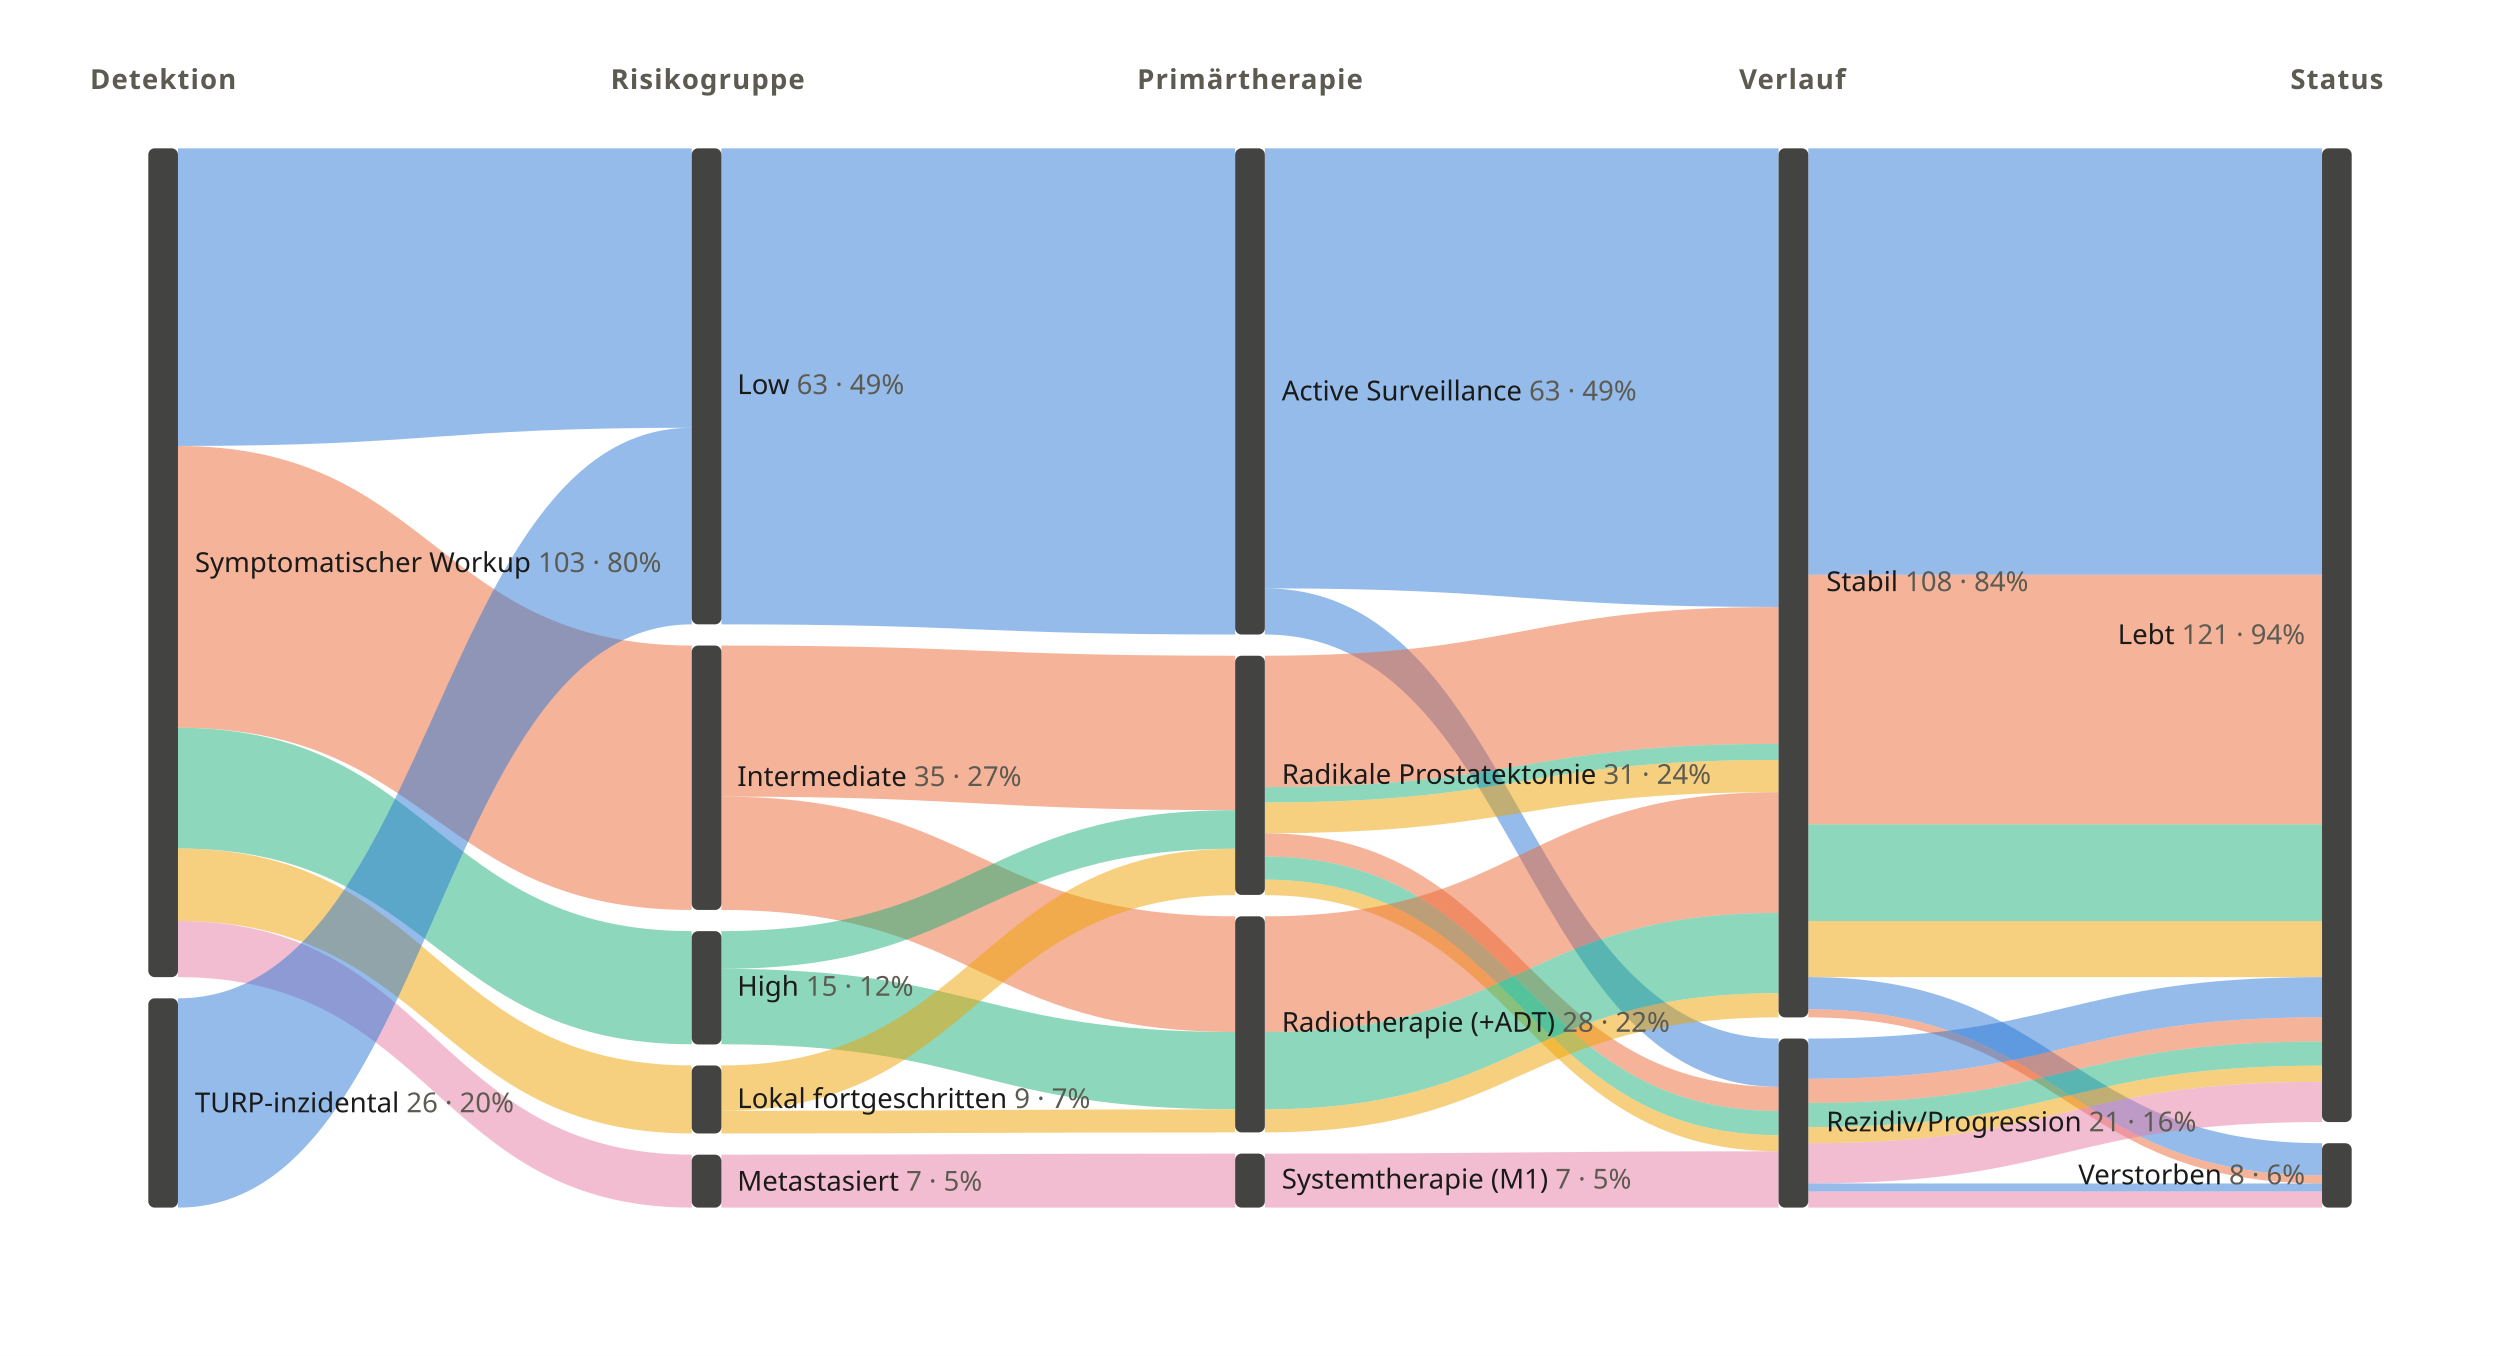
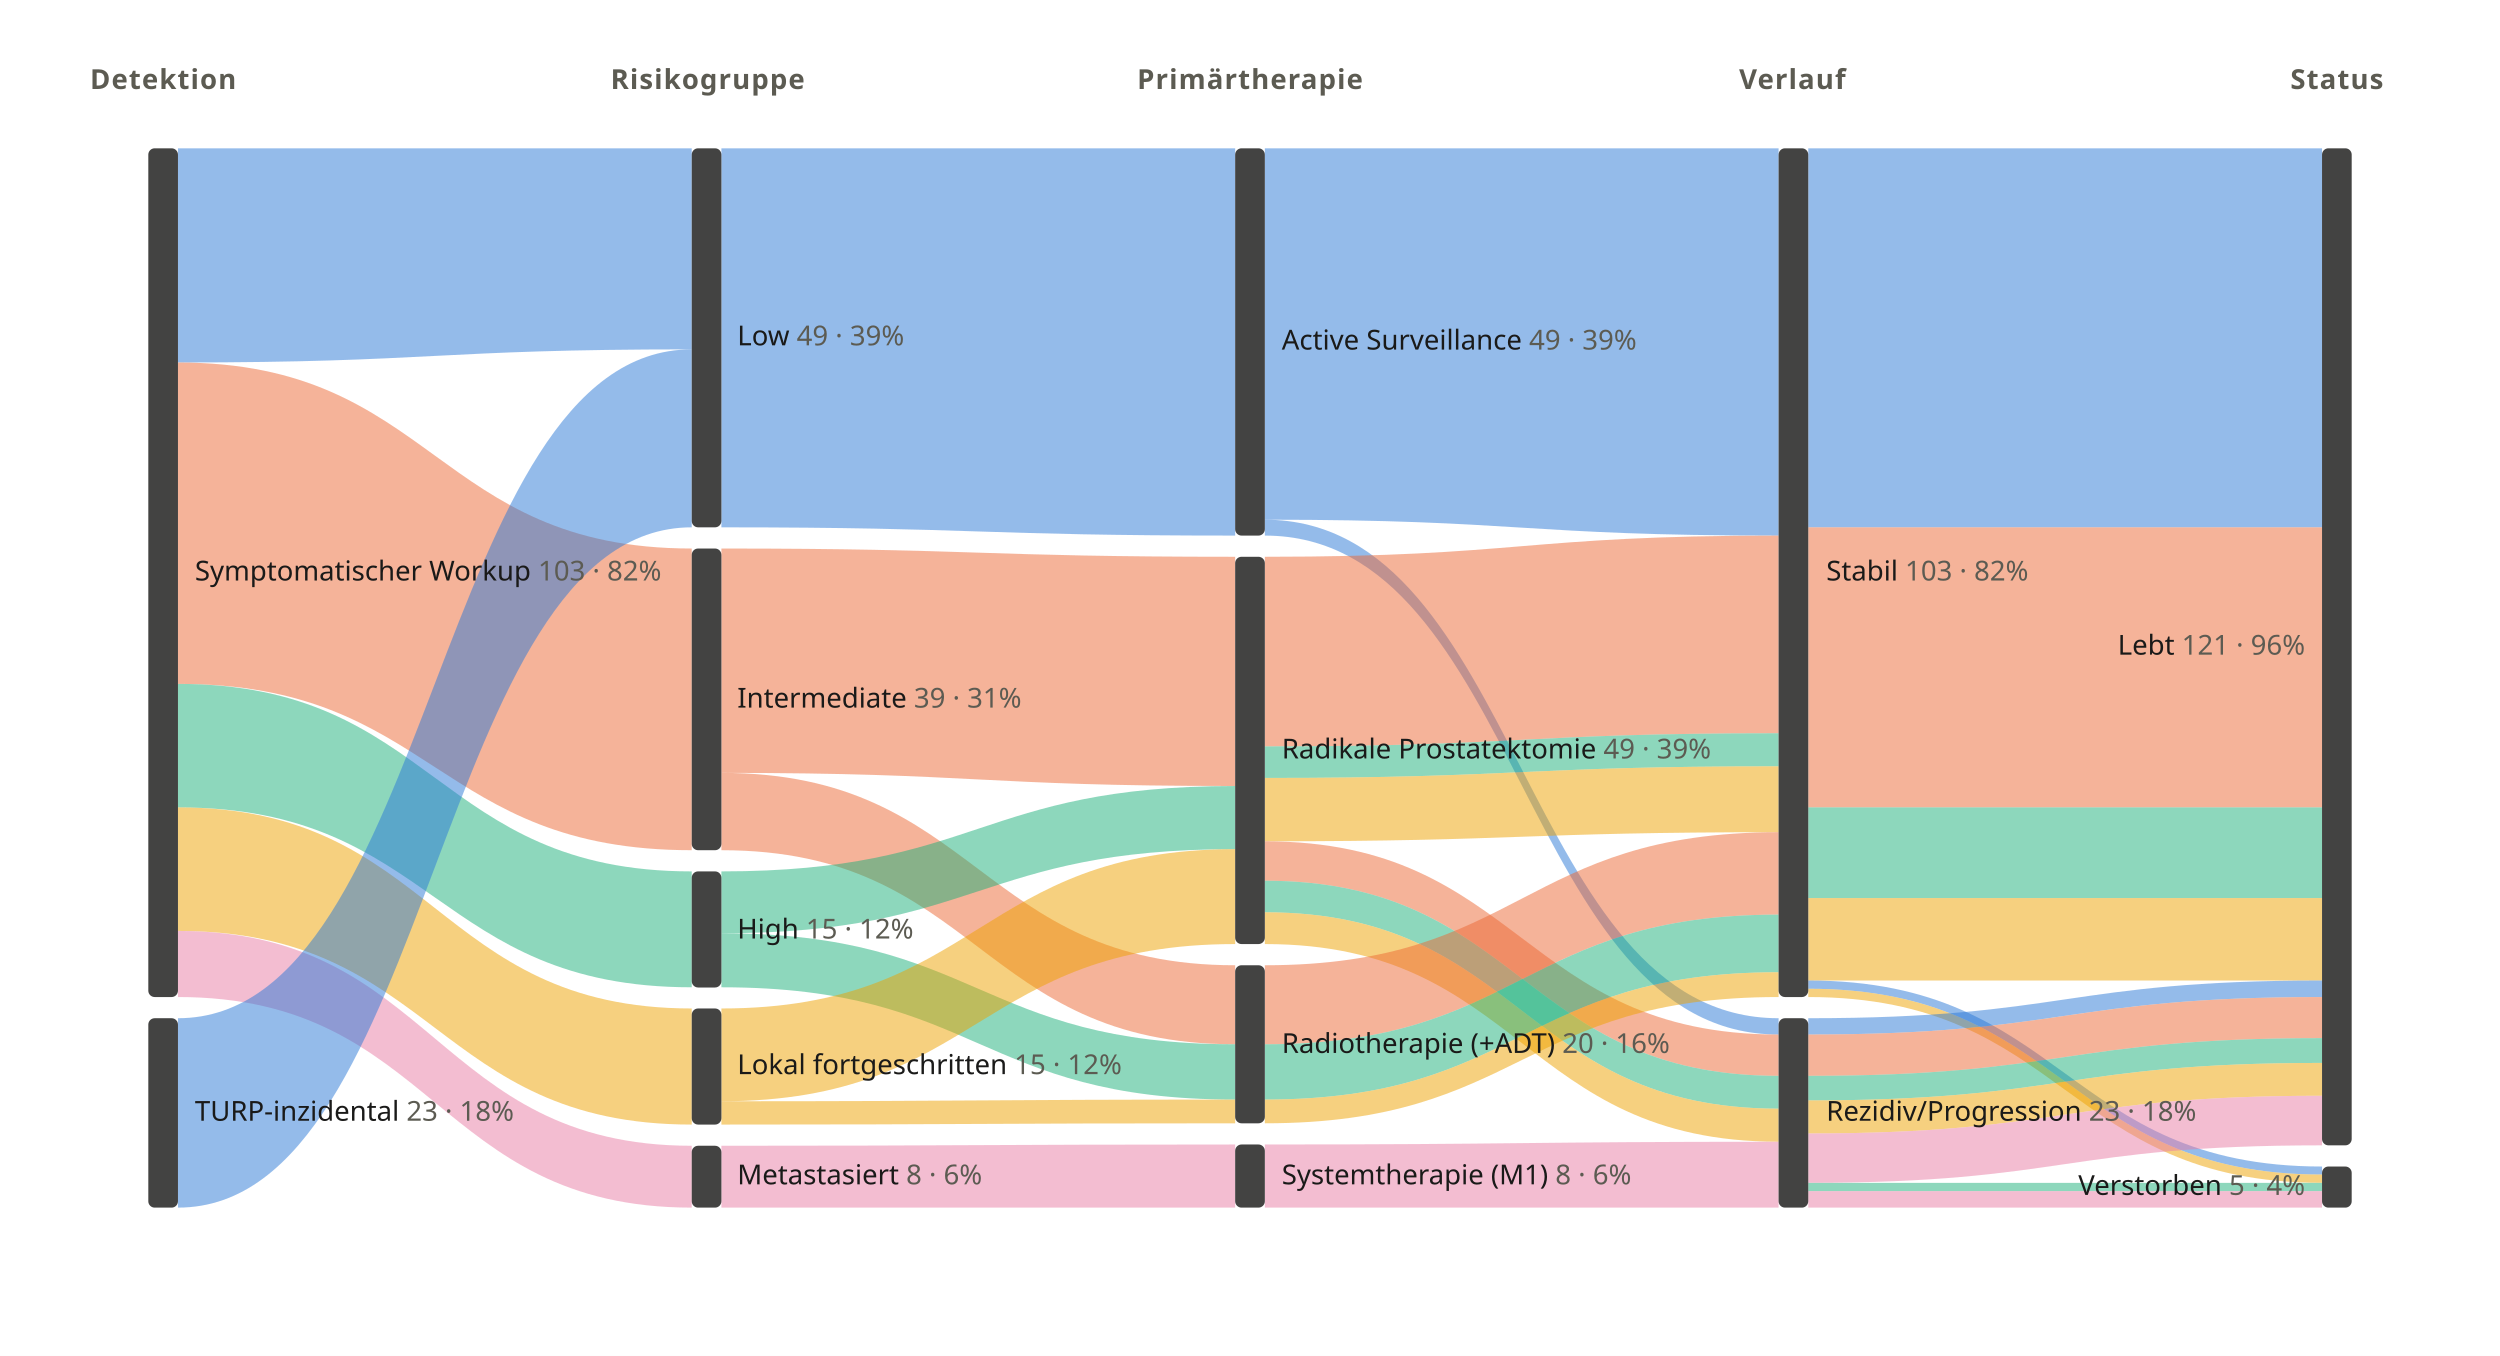
<svg xmlns="http://www.w3.org/2000/svg" viewBox="0 0 1180 640" font-family="system-ui">
  <style>.link{opacity:.5}.link:hover{opacity:.85}text{font-family:system-ui,sans-serif}.lbl{font-size:13px}.stage{font-size:13px;font-weight:600;letter-spacing:.04em}</style>
  <rect width="1180" height="640" fill="#ffffff" />
  <g>
-     <path class="link" d="M84.0,70.0 C205.2,70.0 205.2,70.0 326.5,70.0 L326.5,201.9 C205.2,201.9 205.2,210.5 84.0,210.5 Z" fill="#2a78d6" />
-     <path class="link" d="M84.0,210.5 C205.2,210.5 205.2,304.7 326.5,304.7 L326.5,429.5 C205.2,429.5 205.2,343.5 84.0,343.5 Z" fill="#eb6834" />
-     <path class="link" d="M84.0,343.5 C205.2,343.5 205.2,439.5 326.5,439.5 L326.5,492.9 C205.2,492.9 205.2,400.5 84.0,400.5 Z" fill="#1baf7a" />
-     <path class="link" d="M84.0,400.5 C205.2,400.5 205.2,502.9 326.5,502.9 L326.5,535.0 C205.2,535.0 205.2,434.7 84.0,434.7 Z" fill="#eda100" />
-     <path class="link" d="M84.0,434.7 C205.2,434.7 205.2,545.0 326.5,545.0 L326.5,570.0 C205.2,570.0 205.2,461.2 84.0,461.2 Z" fill="#e87ba4" />
-     <path class="link" d="M84.0,471.2 C205.2,471.2 205.2,201.9 326.5,201.9 L326.5,294.7 C205.2,294.7 205.2,570.0 84.0,570.0 Z" fill="#2a78d6" />
-     <path class="link" d="M340.5,70.0 C461.8,70.0 461.8,70.0 583.0,70.0 L583.0,299.5 C461.8,299.5 461.8,294.7 340.5,294.7 Z" fill="#2a78d6" />
-     <path class="link" d="M340.5,304.7 C461.8,304.7 461.8,309.5 583.0,309.5 L583.0,382.4 C461.8,382.4 461.8,376.0 340.5,376.0 Z" fill="#eb6834" />
-     <path class="link" d="M340.5,376.0 C461.8,376.0 461.8,432.5 583.0,432.5 L583.0,487.1 C461.8,487.1 461.8,429.5 340.5,429.5 Z" fill="#eb6834" />
-     <path class="link" d="M340.5,439.5 C461.8,439.5 461.8,382.4 583.0,382.4 L583.0,400.6 C461.8,400.6 461.8,457.3 340.5,457.3 Z" fill="#1baf7a" />
-     <path class="link" d="M340.5,457.3 C461.8,457.3 461.8,487.1 583.0,487.1 L583.0,523.6 C461.8,523.6 461.8,492.9 340.5,492.9 Z" fill="#1baf7a" />
-     <path class="link" d="M340.5,502.9 C461.8,502.9 461.8,400.6 583.0,400.6 L583.0,422.5 C461.8,422.5 461.8,524.3 340.5,524.3 Z" fill="#eda100" />
-     <path class="link" d="M340.5,524.3 C461.8,524.3 461.8,523.6 583.0,523.6 L583.0,534.5 C461.8,534.5 461.8,535.0 340.5,535.0 Z" fill="#eda100" />
-     <path class="link" d="M340.5,545.0 C461.8,545.0 461.8,544.5 583.0,544.5 L583.0,570.0 C461.8,570.0 461.8,570.0 340.5,570.0 Z" fill="#e87ba4" />
-     <path class="link" d="M597.0,70.0 C718.2,70.0 718.2,70.0 839.5,70.0 L839.5,286.5 C718.2,286.5 718.2,277.7 597.0,277.7 Z" fill="#2a78d6" />
-     <path class="link" d="M597.0,277.7 C718.2,277.7 718.2,490.2 839.5,490.2 L839.5,513.0 C718.2,513.0 718.2,299.5 597.0,299.5 Z" fill="#2a78d6" />
-     <path class="link" d="M597.0,309.5 C718.2,309.5 718.2,286.5 839.5,286.5 L839.5,351.1 C718.2,351.1 718.2,371.5 597.0,371.5 Z" fill="#eb6834" />
-     <path class="link" d="M597.0,371.5 C718.2,371.5 718.2,351.1 839.5,351.1 L839.5,358.7 C718.2,358.7 718.2,378.8 597.0,378.8 Z" fill="#1baf7a" />
-     <path class="link" d="M597.0,378.8 C718.2,378.8 718.2,358.7 839.5,358.7 L839.5,373.9 C718.2,373.9 718.2,393.3 597.0,393.3 Z" fill="#eda100" />
-     <path class="link" d="M597.0,393.3 C718.2,393.3 718.2,513.0 839.5,513.0 L839.5,524.4 C718.2,524.4 718.2,404.3 597.0,404.3 Z" fill="#eb6834" />
-     <path class="link" d="M597.0,404.3 C718.2,404.3 718.2,524.4 839.5,524.4 L839.5,535.8 C718.2,535.8 718.2,415.2 597.0,415.2 Z" fill="#1baf7a" />
-     <path class="link" d="M597.0,415.2 C718.2,415.2 718.2,535.8 839.5,535.8 L839.5,543.4 C718.2,543.4 718.2,422.5 597.0,422.5 Z" fill="#eda100" />
-     <path class="link" d="M597.0,432.5 C718.2,432.5 718.2,373.9 839.5,373.9 L839.5,430.9 C718.2,430.9 718.2,487.1 597.0,487.1 Z" fill="#eb6834" />
-     <path class="link" d="M597.0,487.1 C718.2,487.1 718.2,430.9 839.5,430.9 L839.5,468.8 C718.2,468.8 718.2,523.6 597.0,523.6 Z" fill="#1baf7a" />
-     <path class="link" d="M597.0,523.6 C718.2,523.6 718.2,468.8 839.5,468.8 L839.5,480.2 C718.2,480.2 718.2,534.5 597.0,534.5 Z" fill="#eda100" />
-     <path class="link" d="M597.0,544.5 C718.2,544.5 718.2,543.4 839.5,543.4 L839.5,570.0 C718.2,570.0 718.2,570.0 597.0,570.0 Z" fill="#e87ba4" />
-     <path class="link" d="M853.5,70.0 C974.8,70.0 974.8,70.0 1096.0,70.0 L1096.0,271.3 C974.8,271.3 974.8,271.3 853.5,271.3 Z" fill="#2a78d6" />
-     <path class="link" d="M853.5,271.3 C974.8,271.3 974.8,271.3 1096.0,271.3 L1096.0,389.1 C974.8,389.1 974.8,389.1 853.5,389.1 Z" fill="#eb6834" />
-     <path class="link" d="M853.5,389.1 C974.8,389.1 974.8,389.1 1096.0,389.1 L1096.0,434.7 C974.8,434.7 974.8,434.7 853.5,434.7 Z" fill="#1baf7a" />
-     <path class="link" d="M853.5,434.7 C974.8,434.7 974.8,434.7 1096.0,434.7 L1096.0,461.2 C974.8,461.2 974.8,461.2 853.5,461.2 Z" fill="#eda100" />
-     <path class="link" d="M853.5,461.2 C974.8,461.2 974.8,539.6 1096.0,539.6 L1096.0,554.8 C974.8,554.8 974.8,476.4 853.5,476.4 Z" fill="#2a78d6" />
-     <path class="link" d="M853.5,476.4 C974.8,476.4 974.8,554.8 1096.0,554.8 L1096.0,558.6 C974.8,558.6 974.8,480.2 853.5,480.2 Z" fill="#eb6834" />
-     <path class="link" d="M853.5,490.2 C974.8,490.2 974.8,461.2 1096.0,461.2 L1096.0,480.2 C974.8,480.2 974.8,509.2 853.5,509.2 Z" fill="#2a78d6" />
-     <path class="link" d="M853.5,509.2 C974.8,509.2 974.8,480.2 1096.0,480.2 L1096.0,491.6 C974.8,491.6 974.8,520.6 853.5,520.6 Z" fill="#eb6834" />
-     <path class="link" d="M853.5,520.6 C974.8,520.6 974.8,491.6 1096.0,491.6 L1096.0,503.0 C974.8,503.0 974.8,532.0 853.5,532.0 Z" fill="#1baf7a" />
-     <path class="link" d="M853.5,532.0 C974.8,532.0 974.8,503.0 1096.0,503.0 L1096.0,510.6 C974.8,510.6 974.8,539.6 853.5,539.6 Z" fill="#eda100" />
-     <path class="link" d="M853.5,539.6 C974.8,539.6 974.8,510.6 1096.0,510.6 L1096.0,529.6 C974.8,529.6 974.8,558.6 853.5,558.6 Z" fill="#e87ba4" />
-     <path class="link" d="M853.5,558.6 C974.8,558.6 974.8,558.6 1096.0,558.6 L1096.0,562.4 C974.8,562.4 974.8,562.4 853.5,562.4 Z" fill="#2a78d6" />
-     <path class="link" d="M853.5,562.4 C974.8,562.4 974.8,562.4 1096.0,562.4 L1096.0,570.0 C974.8,570.0 974.8,570.0 853.5,570.0 Z" fill="#e87ba4" />
+     <path class="link" d="M84.0,70.0 C205.2,70.0 205.2,70.0 326.5,70.0 L326.5,164.9 C205.2,164.9 205.2,171.1 84.0,171.1 Z" fill="#2a78d6" />
+     <path class="link" d="M84.0,171.1 C205.2,171.1 205.2,258.9 326.5,258.9 L326.5,401.3 C205.2,401.3 205.2,322.8 84.0,322.8 Z" fill="#eb6834" />
+     <path class="link" d="M84.0,322.8 C205.2,322.8 205.2,411.3 326.5,411.3 L326.5,466.0 C205.2,466.0 205.2,381.1 84.0,381.1 Z" fill="#1baf7a" />
+     <path class="link" d="M84.0,381.1 C205.2,381.1 205.2,476.0 326.5,476.0 L326.5,530.8 C205.2,530.8 205.2,439.4 84.0,439.4 Z" fill="#eda100" />
+     <path class="link" d="M84.0,439.4 C205.2,439.4 205.2,540.8 326.5,540.8 L326.5,570.0 C205.2,570.0 205.2,470.6 84.0,470.6 Z" fill="#e87ba4" />
+     <path class="link" d="M84.0,480.6 C205.2,480.6 205.2,164.9 326.5,164.9 L326.5,248.9 C205.2,248.9 205.2,570.0 84.0,570.0 Z" fill="#2a78d6" />
+     <path class="link" d="M340.5,70.0 C461.8,70.0 461.8,70.0 583.0,70.0 L583.0,252.8 C461.8,252.8 461.8,248.9 340.5,248.9 Z" fill="#2a78d6" />
+     <path class="link" d="M340.5,258.9 C461.8,258.9 461.8,262.8 583.0,262.8 L583.0,371.0 C461.8,371.0 461.8,364.8 340.5,364.8 Z" fill="#eb6834" />
+     <path class="link" d="M340.5,364.8 C461.8,364.8 461.8,455.6 583.0,455.6 L583.0,492.9 C461.8,492.9 461.8,401.3 340.5,401.3 Z" fill="#eb6834" />
+     <path class="link" d="M340.5,411.3 C461.8,411.3 461.8,371.0 583.0,371.0 L583.0,400.8 C461.8,400.8 461.8,440.5 340.5,440.5 Z" fill="#1baf7a" />
+     <path class="link" d="M340.5,440.5 C461.8,440.5 461.8,492.9 583.0,492.9 L583.0,519.0 C461.8,519.0 461.8,466.0 340.5,466.0 Z" fill="#1baf7a" />
+     <path class="link" d="M340.5,476.0 C461.8,476.0 461.8,400.8 583.0,400.8 L583.0,445.6 C461.8,445.6 461.8,519.8 340.5,519.8 Z" fill="#eda100" />
+     <path class="link" d="M340.5,519.8 C461.8,519.8 461.8,519.0 583.0,519.0 L583.0,530.2 C461.8,530.2 461.8,530.8 340.5,530.8 Z" fill="#eda100" />
+     <path class="link" d="M340.5,540.8 C461.8,540.8 461.8,540.2 583.0,540.2 L583.0,570.0 C461.8,570.0 461.8,570.0 340.5,570.0 Z" fill="#e87ba4" />
+     <path class="link" d="M597.0,70.0 C718.2,70.0 718.2,70.0 839.5,70.0 L839.5,252.8 C718.2,252.8 718.2,245.3 597.0,245.3 Z" fill="#2a78d6" />
+     <path class="link" d="M597.0,245.3 C718.2,245.3 718.2,480.6 839.5,480.6 L839.5,488.3 C718.2,488.3 718.2,252.8 597.0,252.8 Z" fill="#2a78d6" />
+     <path class="link" d="M597.0,262.8 C718.2,262.8 718.2,252.8 839.5,252.8 L839.5,346.1 C718.2,346.1 718.2,352.3 597.0,352.3 Z" fill="#eb6834" />
+     <path class="link" d="M597.0,352.3 C718.2,352.3 718.2,346.1 839.5,346.1 L839.5,361.7 C718.2,361.7 718.2,367.2 597.0,367.2 Z" fill="#1baf7a" />
+     <path class="link" d="M597.0,367.2 C718.2,367.2 718.2,361.7 839.5,361.7 L839.5,392.8 C718.2,392.8 718.2,397.1 597.0,397.1 Z" fill="#eda100" />
+     <path class="link" d="M597.0,397.1 C718.2,397.1 718.2,488.3 839.5,488.3 L839.5,507.8 C718.2,507.8 718.2,415.7 597.0,415.7 Z" fill="#eb6834" />
+     <path class="link" d="M597.0,415.7 C718.2,415.7 718.2,507.8 839.5,507.8 L839.5,523.3 C718.2,523.3 718.2,430.6 597.0,430.6 Z" fill="#1baf7a" />
+     <path class="link" d="M597.0,430.6 C718.2,430.6 718.2,523.3 839.5,523.3 L839.5,538.9 C718.2,538.9 718.2,445.6 597.0,445.6 Z" fill="#eda100" />
+     <path class="link" d="M597.0,455.6 C718.2,455.6 718.2,392.8 839.5,392.8 L839.5,431.7 C718.2,431.7 718.2,492.9 597.0,492.9 Z" fill="#eb6834" />
+     <path class="link" d="M597.0,492.9 C718.2,492.9 718.2,431.7 839.5,431.7 L839.5,458.9 C718.2,458.9 718.2,519.0 597.0,519.0 Z" fill="#1baf7a" />
+     <path class="link" d="M597.0,519.0 C718.2,519.0 718.2,458.9 839.5,458.9 L839.5,470.6 C718.2,470.6 718.2,530.2 597.0,530.2 Z" fill="#eda100" />
+     <path class="link" d="M597.0,540.2 C718.2,540.2 718.2,538.9 839.5,538.9 L839.5,570.0 C718.2,570.0 718.2,570.0 597.0,570.0 Z" fill="#e87ba4" />
+     <path class="link" d="M853.5,70.0 C974.8,70.0 974.8,70.0 1096.0,70.0 L1096.0,248.9 C974.8,248.9 974.8,248.9 853.5,248.9 Z" fill="#2a78d6" />
+     <path class="link" d="M853.5,248.9 C974.8,248.9 974.8,248.9 1096.0,248.9 L1096.0,381.1 C974.8,381.1 974.8,381.1 853.5,381.1 Z" fill="#eb6834" />
+     <path class="link" d="M853.5,381.1 C974.8,381.1 974.8,381.1 1096.0,381.1 L1096.0,423.9 C974.8,423.9 974.8,423.9 853.5,423.9 Z" fill="#1baf7a" />
+     <path class="link" d="M853.5,423.9 C974.8,423.9 974.8,423.9 1096.0,423.9 L1096.0,462.8 C974.8,462.8 974.8,462.8 853.5,462.8 Z" fill="#eda100" />
+     <path class="link" d="M853.5,462.8 C974.8,462.8 974.8,550.6 1096.0,550.6 L1096.0,554.4 C974.8,554.4 974.8,466.7 853.5,466.7 Z" fill="#2a78d6" />
+     <path class="link" d="M853.5,466.7 C974.8,466.7 974.8,554.4 1096.0,554.4 L1096.0,558.3 C974.8,558.3 974.8,470.6 853.5,470.6 Z" fill="#eda100" />
+     <path class="link" d="M853.5,480.6 C974.8,480.6 974.8,462.8 1096.0,462.8 L1096.0,470.6 C974.8,470.6 974.8,488.3 853.5,488.3 Z" fill="#2a78d6" />
+     <path class="link" d="M853.5,488.3 C974.8,488.3 974.8,470.6 1096.0,470.6 L1096.0,490.0 C974.8,490.0 974.8,507.8 853.5,507.8 Z" fill="#eb6834" />
+     <path class="link" d="M853.5,507.8 C974.8,507.8 974.8,490.0 1096.0,490.0 L1096.0,501.7 C974.8,501.7 974.8,519.4 853.5,519.4 Z" fill="#1baf7a" />
+     <path class="link" d="M853.5,519.4 C974.8,519.4 974.8,501.7 1096.0,501.7 L1096.0,517.2 C974.8,517.2 974.8,535.0 853.5,535.0 Z" fill="#eda100" />
+     <path class="link" d="M853.5,535.0 C974.8,535.0 974.8,517.2 1096.0,517.2 L1096.0,540.6 C974.8,540.6 974.8,558.3 853.5,558.3 Z" fill="#e87ba4" />
+     <path class="link" d="M853.5,558.3 C974.8,558.3 974.8,558.3 1096.0,558.3 L1096.0,562.2 C974.8,562.2 974.8,562.2 853.5,562.2 Z" fill="#1baf7a" />
+     <path class="link" d="M853.5,562.2 C974.8,562.2 974.8,562.2 1096.0,562.2 L1096.0,570.0 C974.8,570.0 974.8,570.0 853.5,570.0 Z" fill="#e87ba4" />
  </g>
  <g>
-     <rect x="70.0" y="70.0" width="14" height="391.2" rx="3" fill="#1a1a19" fill-opacity="0.82" />
-     <rect x="70.0" y="471.2" width="14" height="98.8" rx="3" fill="#1a1a19" fill-opacity="0.82" />
-     <rect x="326.5" y="70.0" width="14" height="224.7" rx="3" fill="#1a1a19" fill-opacity="0.82" />
-     <rect x="326.5" y="304.7" width="14" height="124.8" rx="3" fill="#1a1a19" fill-opacity="0.82" />
-     <rect x="326.5" y="439.5" width="14" height="53.5" rx="3" fill="#1a1a19" fill-opacity="0.82" />
-     <rect x="326.5" y="502.9" width="14" height="32.1" rx="3" fill="#1a1a19" fill-opacity="0.82" />
-     <rect x="326.5" y="545.0" width="14" height="25.0" rx="3" fill="#1a1a19" fill-opacity="0.82" />
-     <rect x="583.0" y="70.0" width="14" height="229.5" rx="3" fill="#1a1a19" fill-opacity="0.82" />
-     <rect x="583.0" y="309.5" width="14" height="112.9" rx="3" fill="#1a1a19" fill-opacity="0.82" />
-     <rect x="583.0" y="432.5" width="14" height="102.0" rx="3" fill="#1a1a19" fill-opacity="0.82" />
-     <rect x="583.0" y="544.5" width="14" height="25.5" rx="3" fill="#1a1a19" fill-opacity="0.82" />
-     <rect x="839.5" y="70.0" width="14" height="410.2" rx="3" fill="#1a1a19" fill-opacity="0.82" />
-     <rect x="839.5" y="490.2" width="14" height="79.8" rx="3" fill="#1a1a19" fill-opacity="0.82" />
-     <rect x="1096.0" y="70.0" width="14" height="459.6" rx="3" fill="#1a1a19" fill-opacity="0.82" />
-     <rect x="1096.0" y="539.6" width="14" height="30.4" rx="3" fill="#1a1a19" fill-opacity="0.82" />
+     <rect x="70.0" y="70.0" width="14" height="400.6" rx="3" fill="#1a1a19" fill-opacity="0.82" />
+     <rect x="70.0" y="480.6" width="14" height="89.4" rx="3" fill="#1a1a19" fill-opacity="0.82" />
+     <rect x="326.5" y="70.0" width="14" height="178.9" rx="3" fill="#1a1a19" fill-opacity="0.82" />
+     <rect x="326.5" y="258.9" width="14" height="142.4" rx="3" fill="#1a1a19" fill-opacity="0.82" />
+     <rect x="326.5" y="411.3" width="14" height="54.8" rx="3" fill="#1a1a19" fill-opacity="0.82" />
+     <rect x="326.5" y="476.0" width="14" height="54.8" rx="3" fill="#1a1a19" fill-opacity="0.82" />
+     <rect x="326.5" y="540.8" width="14" height="29.2" rx="3" fill="#1a1a19" fill-opacity="0.82" />
+     <rect x="583.0" y="70.0" width="14" height="182.8" rx="3" fill="#1a1a19" fill-opacity="0.82" />
+     <rect x="583.0" y="262.8" width="14" height="182.8" rx="3" fill="#1a1a19" fill-opacity="0.82" />
+     <rect x="583.0" y="455.6" width="14" height="74.6" rx="3" fill="#1a1a19" fill-opacity="0.82" />
+     <rect x="583.0" y="540.2" width="14" height="29.8" rx="3" fill="#1a1a19" fill-opacity="0.82" />
+     <rect x="839.5" y="70.0" width="14" height="400.6" rx="3" fill="#1a1a19" fill-opacity="0.82" />
+     <rect x="839.5" y="480.6" width="14" height="89.4" rx="3" fill="#1a1a19" fill-opacity="0.82" />
+     <rect x="1096.0" y="70.0" width="14" height="470.6" rx="3" fill="#1a1a19" fill-opacity="0.82" />
+     <rect x="1096.0" y="550.6" width="14" height="19.4" rx="3" fill="#1a1a19" fill-opacity="0.82" />
  </g>
  <g>
    <text x="77" y="42" text-anchor="middle" class="stage" fill="#5c5b52">Detektion</text>
-     <text x="92" y="270" text-anchor="start" class="lbl" fill="#1a1a19">Symptomatischer Workup <tspan fill="#5c5b52">103 · 80%</tspan>
+     <text x="92" y="274" text-anchor="start" class="lbl" fill="#1a1a19">Symptomatischer Workup <tspan fill="#5c5b52">103 · 82%</tspan>
    </text>
-     <text x="92" y="525" text-anchor="start" class="lbl" fill="#1a1a19">TURP-inzidental <tspan fill="#5c5b52">26 · 20%</tspan>
+     <text x="92" y="529" text-anchor="start" class="lbl" fill="#1a1a19">TURP-inzidental <tspan fill="#5c5b52">23 · 18%</tspan>
    </text>
    <text x="334" y="42" text-anchor="middle" class="stage" fill="#5c5b52">Risikogruppe</text>
-     <text x="348" y="186" text-anchor="start" class="lbl" fill="#1a1a19">Low <tspan fill="#5c5b52">63 · 49%</tspan>
+     <text x="348" y="163" text-anchor="start" class="lbl" fill="#1a1a19">Low <tspan fill="#5c5b52">49 · 39%</tspan>
    </text>
-     <text x="348" y="371" text-anchor="start" class="lbl" fill="#1a1a19">Intermediate <tspan fill="#5c5b52">35 · 27%</tspan>
+     <text x="348" y="334" text-anchor="start" class="lbl" fill="#1a1a19">Intermediate <tspan fill="#5c5b52">39 · 31%</tspan>
    </text>
-     <text x="348" y="470" text-anchor="start" class="lbl" fill="#1a1a19">High <tspan fill="#5c5b52">15 · 12%</tspan>
+     <text x="348" y="443" text-anchor="start" class="lbl" fill="#1a1a19">High <tspan fill="#5c5b52">15 · 12%</tspan>
    </text>
-     <text x="348" y="523" text-anchor="start" class="lbl" fill="#1a1a19">Lokal fortgeschritten <tspan fill="#5c5b52">9 · 7%</tspan>
+     <text x="348" y="507" text-anchor="start" class="lbl" fill="#1a1a19">Lokal fortgeschritten <tspan fill="#5c5b52">15 · 12%</tspan>
    </text>
-     <text x="348" y="562" text-anchor="start" class="lbl" fill="#1a1a19">Metastasiert <tspan fill="#5c5b52">7 · 5%</tspan>
+     <text x="348" y="559" text-anchor="start" class="lbl" fill="#1a1a19">Metastasiert <tspan fill="#5c5b52">8 · 6%</tspan>
    </text>
    <text x="590" y="42" text-anchor="middle" class="stage" fill="#5c5b52">Primärtherapie</text>
-     <text x="605" y="189" text-anchor="start" class="lbl" fill="#1a1a19">Active Surveillance <tspan fill="#5c5b52">63 · 49%</tspan>
+     <text x="605" y="165" text-anchor="start" class="lbl" fill="#1a1a19">Active Surveillance <tspan fill="#5c5b52">49 · 39%</tspan>
    </text>
-     <text x="605" y="370" text-anchor="start" class="lbl" fill="#1a1a19">Radikale Prostatektomie <tspan fill="#5c5b52">31 · 24%</tspan>
+     <text x="605" y="358" text-anchor="start" class="lbl" fill="#1a1a19">Radikale Prostatektomie <tspan fill="#5c5b52">49 · 39%</tspan>
    </text>
-     <text x="605" y="487" text-anchor="start" class="lbl" fill="#1a1a19">Radiotherapie (+ADT) <tspan fill="#5c5b52">28 · 22%</tspan>
+     <text x="605" y="497" text-anchor="start" class="lbl" fill="#1a1a19">Radiotherapie (+ADT) <tspan fill="#5c5b52">20 · 16%</tspan>
    </text>
-     <text x="605" y="561" text-anchor="start" class="lbl" fill="#1a1a19">Systemtherapie (M1) <tspan fill="#5c5b52">7 · 5%</tspan>
+     <text x="605" y="559" text-anchor="start" class="lbl" fill="#1a1a19">Systemtherapie (M1) <tspan fill="#5c5b52">8 · 6%</tspan>
    </text>
    <text x="846" y="42" text-anchor="middle" class="stage" fill="#5c5b52">Verlauf</text>
-     <text x="862" y="279" text-anchor="start" class="lbl" fill="#1a1a19">Stabil <tspan fill="#5c5b52">108 · 84%</tspan>
+     <text x="862" y="274" text-anchor="start" class="lbl" fill="#1a1a19">Stabil <tspan fill="#5c5b52">103 · 82%</tspan>
    </text>
-     <text x="862" y="534" text-anchor="start" class="lbl" fill="#1a1a19">Rezidiv/Progression <tspan fill="#5c5b52">21 · 16%</tspan>
+     <text x="862" y="529" text-anchor="start" class="lbl" fill="#1a1a19">Rezidiv/Progression <tspan fill="#5c5b52">23 · 18%</tspan>
    </text>
    <text x="1103" y="42" text-anchor="middle" class="stage" fill="#5c5b52">Status</text>
-     <text x="1088" y="304" text-anchor="end" class="lbl" fill="#1a1a19">Lebt <tspan fill="#5c5b52">121 · 94%</tspan>
+     <text x="1088" y="309" text-anchor="end" class="lbl" fill="#1a1a19">Lebt <tspan fill="#5c5b52">121 · 96%</tspan>
    </text>
-     <text x="1088" y="559" text-anchor="end" class="lbl" fill="#1a1a19">Verstorben <tspan fill="#5c5b52">8 · 6%</tspan>
+     <text x="1088" y="564" text-anchor="end" class="lbl" fill="#1a1a19">Verstorben <tspan fill="#5c5b52">5 · 4%</tspan>
    </text>
  </g>
</svg>
